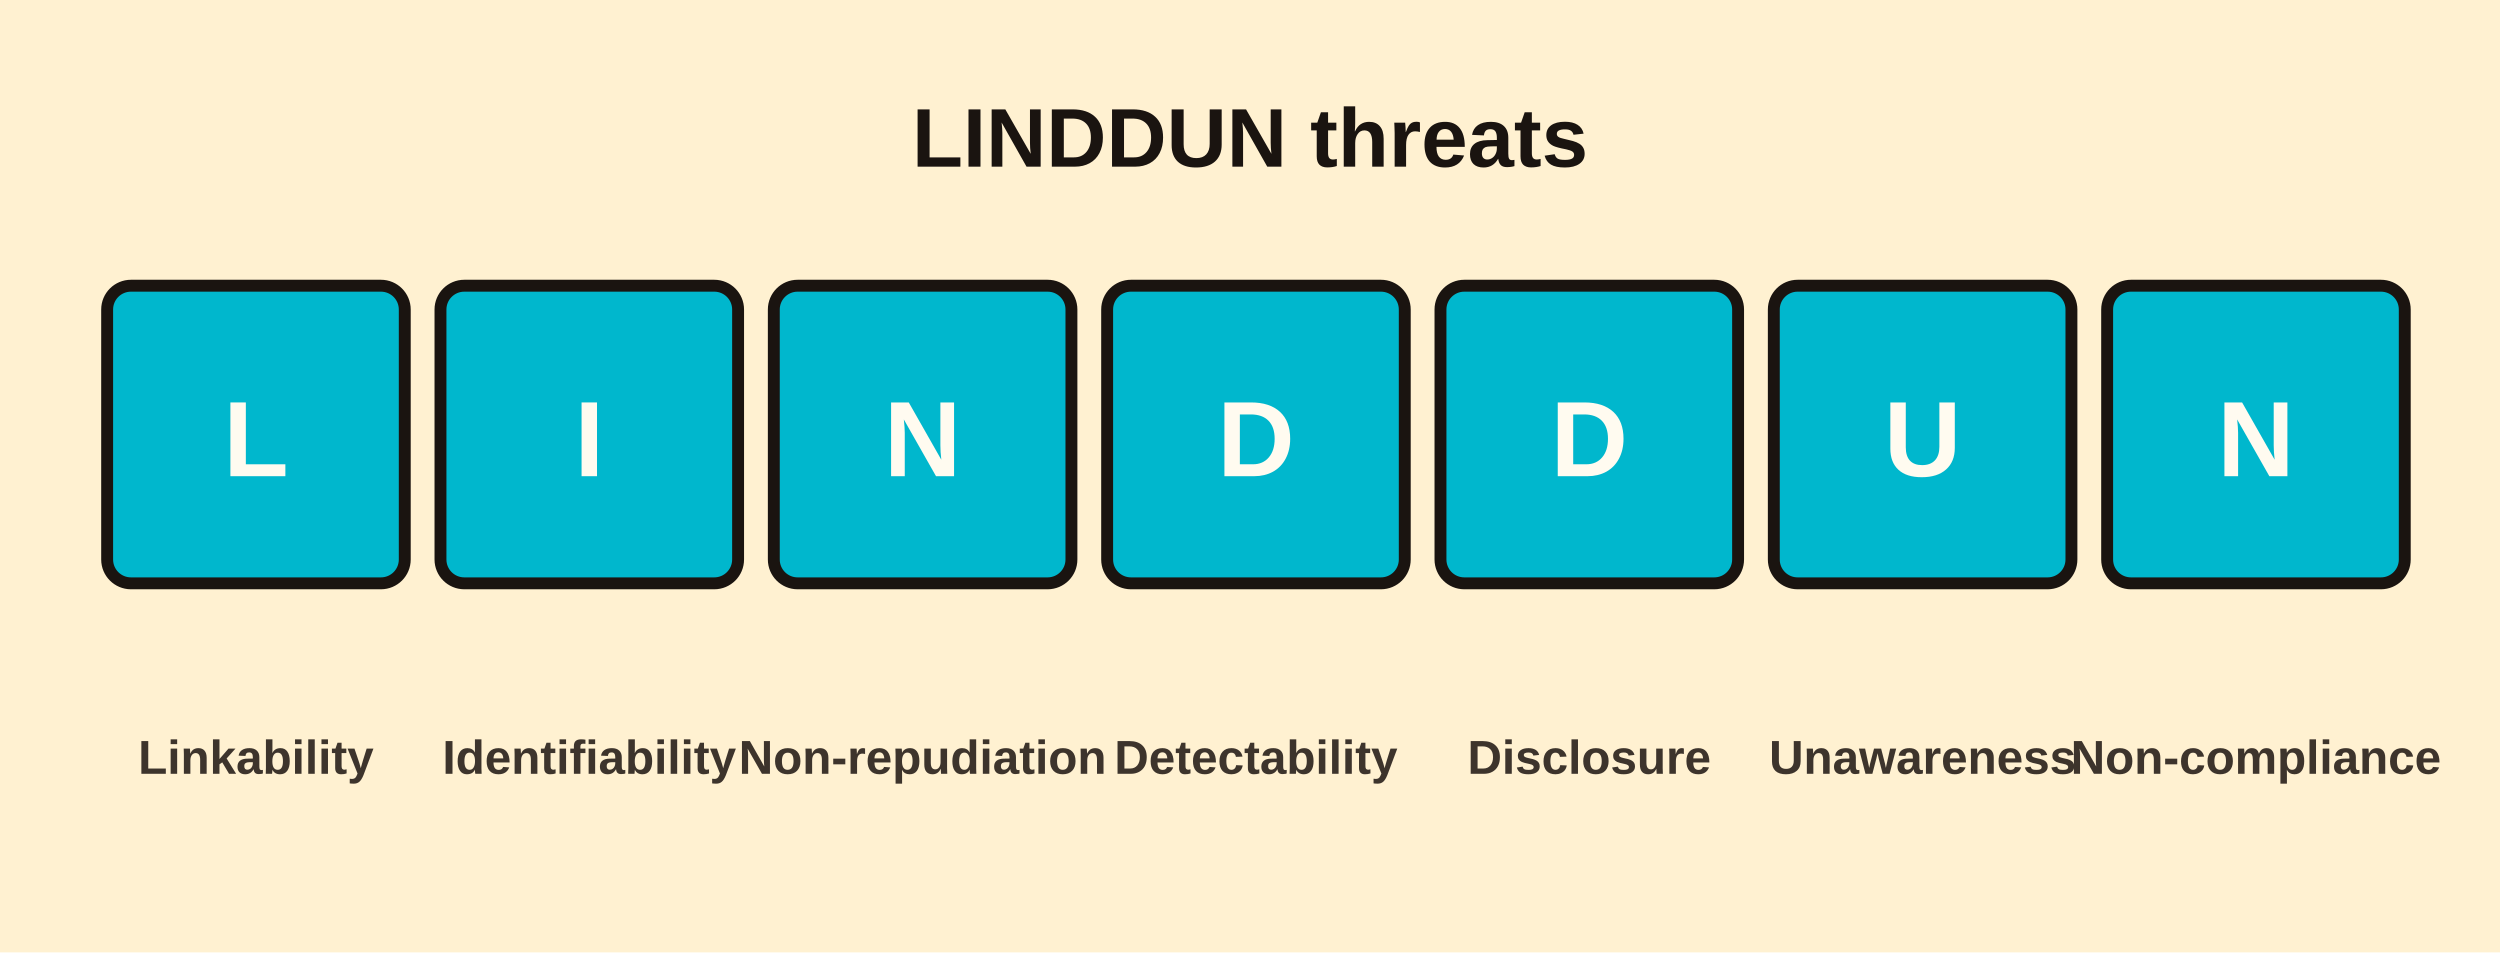
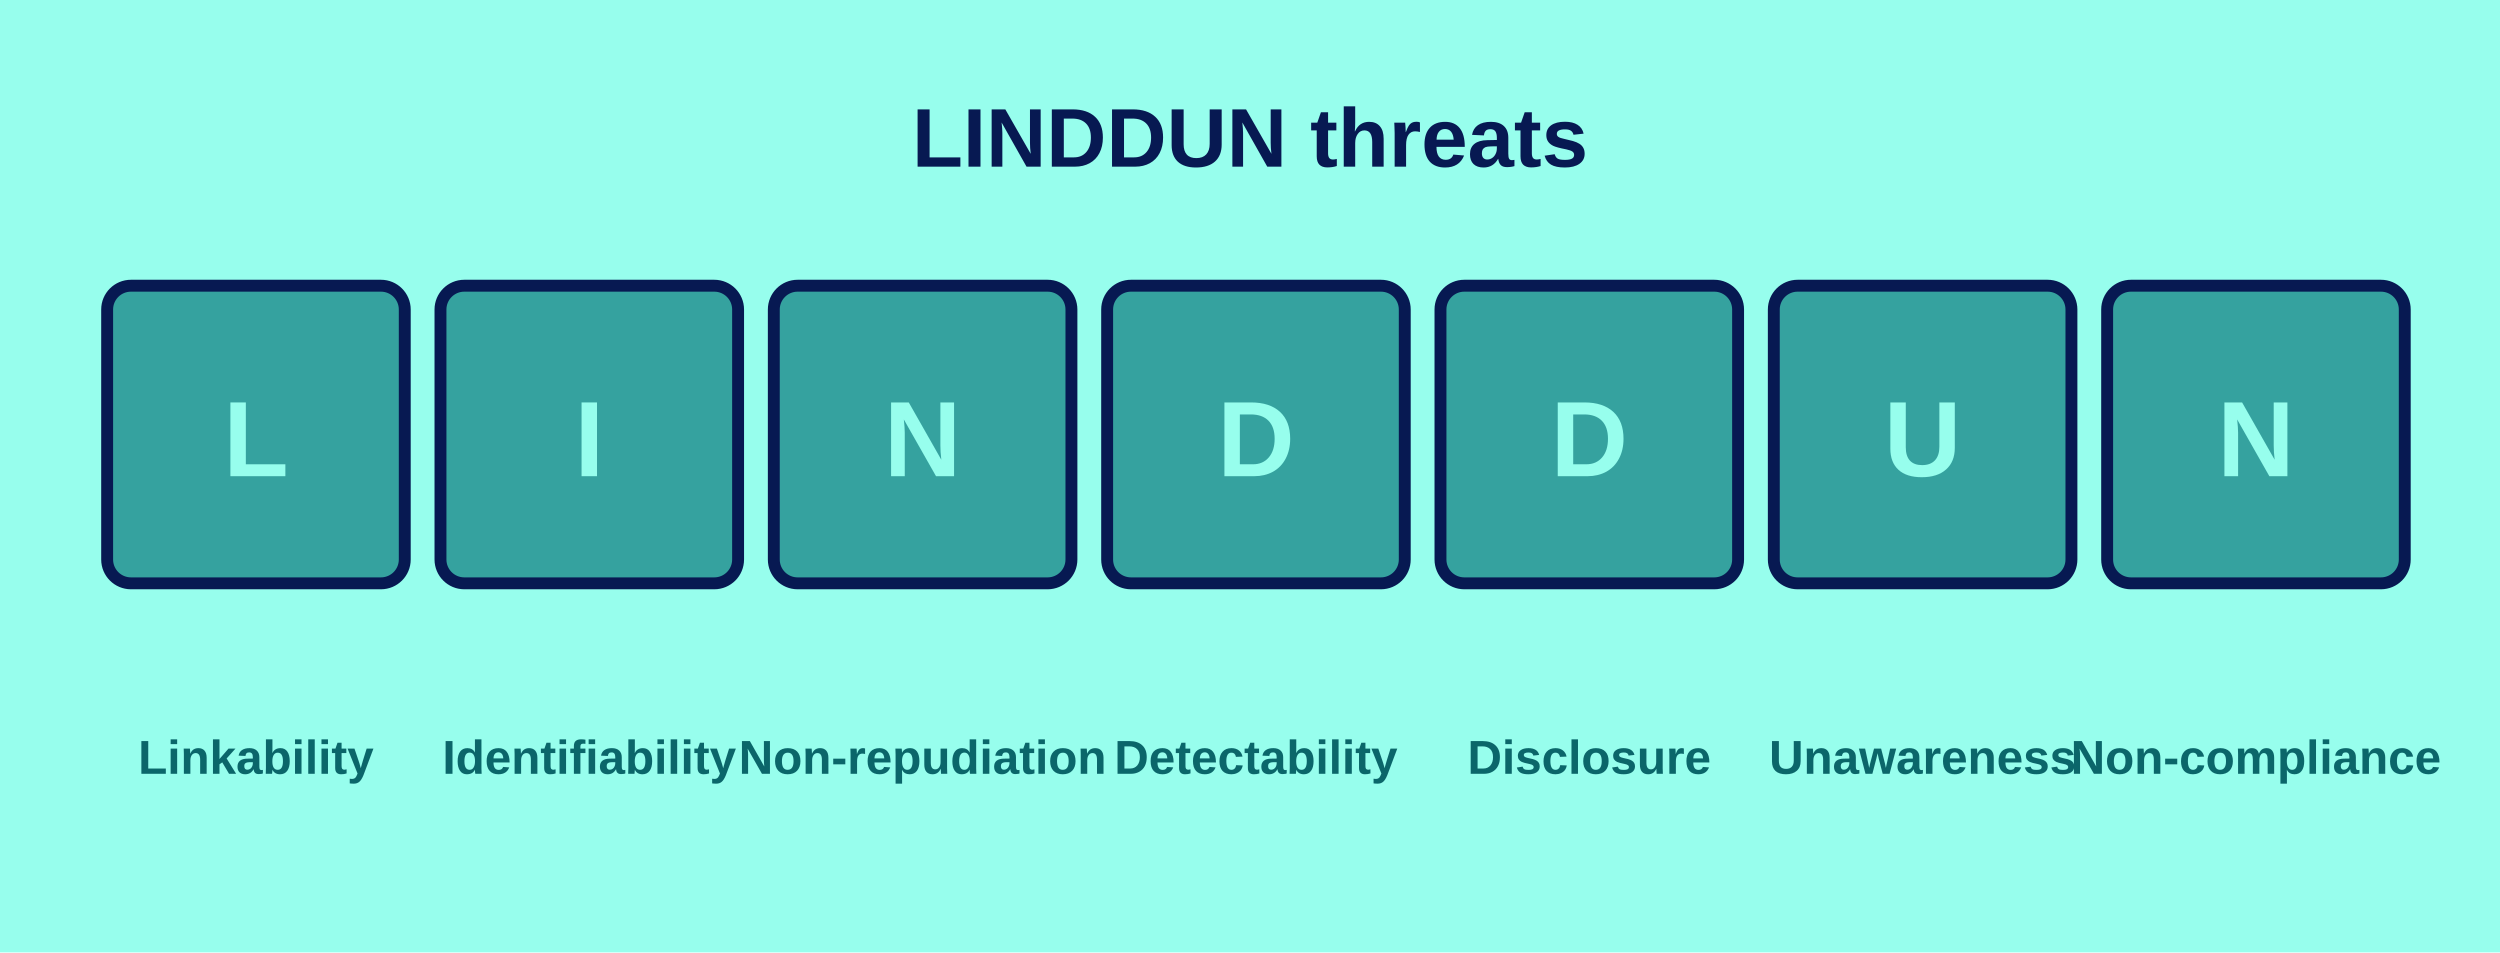
<svg xmlns="http://www.w3.org/2000/svg" viewBox="0 0 420 160" width="420" height="160" role="img">
-   <rect width="420" height="160" fill="#FFF1D1" />
-   <text x="210" y="28" fill="#1A1410" font-size="14" font-weight="700" font-family="Segoe UI, Arial, sans-serif" text-anchor="middle">LINDDUN threats</text>
-   <rect x="18" y="48" width="50" height="50" rx="4" fill="#00B7CD" stroke="#1A1410" stroke-width="2" />
-   <text x="43" y="80" fill="#FFFBF0" font-size="18" font-weight="700" font-family="Segoe UI, Arial, sans-serif" text-anchor="middle">L</text>
-   <text x="43" y="130" fill="#3D342C" font-size="8" font-weight="600" font-family="Segoe UI, Arial, sans-serif" text-anchor="middle">Linkability</text>
-   <rect x="74" y="48" width="50" height="50" rx="4" fill="#00B7CD" stroke="#1A1410" stroke-width="2" />
-   <text x="99" y="80" fill="#FFFBF0" font-size="18" font-weight="700" font-family="Segoe UI, Arial, sans-serif" text-anchor="middle">I</text>
-   <text x="99" y="130" fill="#3D342C" font-size="8" font-weight="600" font-family="Segoe UI, Arial, sans-serif" text-anchor="middle">Identifiability</text>
-   <rect x="130" y="48" width="50" height="50" rx="4" fill="#00B7CD" stroke="#1A1410" stroke-width="2" />
-   <text x="155" y="80" fill="#FFFBF0" font-size="18" font-weight="700" font-family="Segoe UI, Arial, sans-serif" text-anchor="middle">N</text>
-   <text x="155" y="130" fill="#3D342C" font-size="8" font-weight="600" font-family="Segoe UI, Arial, sans-serif" text-anchor="middle">Non-repudiation</text>
-   <rect x="186" y="48" width="50" height="50" rx="4" fill="#00B7CD" stroke="#1A1410" stroke-width="2" />
-   <text x="211" y="80" fill="#FFFBF0" font-size="18" font-weight="700" font-family="Segoe UI, Arial, sans-serif" text-anchor="middle">D</text>
-   <text x="211" y="130" fill="#3D342C" font-size="8" font-weight="600" font-family="Segoe UI, Arial, sans-serif" text-anchor="middle">Detectability</text>
-   <rect x="242" y="48" width="50" height="50" rx="4" fill="#00B7CD" stroke="#1A1410" stroke-width="2" />
-   <text x="267" y="80" fill="#FFFBF0" font-size="18" font-weight="700" font-family="Segoe UI, Arial, sans-serif" text-anchor="middle">D</text>
-   <text x="267" y="130" fill="#3D342C" font-size="8" font-weight="600" font-family="Segoe UI, Arial, sans-serif" text-anchor="middle">Disclosure</text>
-   <rect x="298" y="48" width="50" height="50" rx="4" fill="#00B7CD" stroke="#1A1410" stroke-width="2" />
-   <text x="323" y="80" fill="#FFFBF0" font-size="18" font-weight="700" font-family="Segoe UI, Arial, sans-serif" text-anchor="middle">U</text>
-   <text x="323" y="130" fill="#3D342C" font-size="8" font-weight="600" font-family="Segoe UI, Arial, sans-serif" text-anchor="middle">Unawareness</text>
-   <rect x="354" y="48" width="50" height="50" rx="4" fill="#00B7CD" stroke="#1A1410" stroke-width="2" />
-   <text x="379" y="80" fill="#FFFBF0" font-size="18" font-weight="700" font-family="Segoe UI, Arial, sans-serif" text-anchor="middle">N</text>
-   <text x="379" y="130" fill="#3D342C" font-size="8" font-weight="600" font-family="Segoe UI, Arial, sans-serif" text-anchor="middle">Non-compliance</text>
+   <rect width="420" height="160" fill="#97FEED" />
+   <text x="210" y="28" fill="#071952" font-size="14" font-weight="700" font-family="Segoe UI, Arial, sans-serif" text-anchor="middle">LINDDUN threats</text>
+   <rect x="18" y="48" width="50" height="50" rx="4" fill="#35A29F" stroke="#071952" stroke-width="2" />
+   <text x="43" y="80" fill="#97FEED" font-size="18" font-weight="700" font-family="Segoe UI, Arial, sans-serif" text-anchor="middle">L</text>
+   <text x="43" y="130" fill="#0B666A" font-size="8" font-weight="600" font-family="Segoe UI, Arial, sans-serif" text-anchor="middle">Linkability</text>
+   <rect x="74" y="48" width="50" height="50" rx="4" fill="#35A29F" stroke="#071952" stroke-width="2" />
+   <text x="99" y="80" fill="#97FEED" font-size="18" font-weight="700" font-family="Segoe UI, Arial, sans-serif" text-anchor="middle">I</text>
+   <text x="99" y="130" fill="#0B666A" font-size="8" font-weight="600" font-family="Segoe UI, Arial, sans-serif" text-anchor="middle">Identifiability</text>
+   <rect x="130" y="48" width="50" height="50" rx="4" fill="#35A29F" stroke="#071952" stroke-width="2" />
+   <text x="155" y="80" fill="#97FEED" font-size="18" font-weight="700" font-family="Segoe UI, Arial, sans-serif" text-anchor="middle">N</text>
+   <text x="155" y="130" fill="#0B666A" font-size="8" font-weight="600" font-family="Segoe UI, Arial, sans-serif" text-anchor="middle">Non-repudiation</text>
+   <rect x="186" y="48" width="50" height="50" rx="4" fill="#35A29F" stroke="#071952" stroke-width="2" />
+   <text x="211" y="80" fill="#97FEED" font-size="18" font-weight="700" font-family="Segoe UI, Arial, sans-serif" text-anchor="middle">D</text>
+   <text x="211" y="130" fill="#0B666A" font-size="8" font-weight="600" font-family="Segoe UI, Arial, sans-serif" text-anchor="middle">Detectability</text>
+   <rect x="242" y="48" width="50" height="50" rx="4" fill="#35A29F" stroke="#071952" stroke-width="2" />
+   <text x="267" y="80" fill="#97FEED" font-size="18" font-weight="700" font-family="Segoe UI, Arial, sans-serif" text-anchor="middle">D</text>
+   <text x="267" y="130" fill="#0B666A" font-size="8" font-weight="600" font-family="Segoe UI, Arial, sans-serif" text-anchor="middle">Disclosure</text>
+   <rect x="298" y="48" width="50" height="50" rx="4" fill="#35A29F" stroke="#071952" stroke-width="2" />
+   <text x="323" y="80" fill="#97FEED" font-size="18" font-weight="700" font-family="Segoe UI, Arial, sans-serif" text-anchor="middle">U</text>
+   <text x="323" y="130" fill="#0B666A" font-size="8" font-weight="600" font-family="Segoe UI, Arial, sans-serif" text-anchor="middle">Unawareness</text>
+   <rect x="354" y="48" width="50" height="50" rx="4" fill="#35A29F" stroke="#071952" stroke-width="2" />
+   <text x="379" y="80" fill="#97FEED" font-size="18" font-weight="700" font-family="Segoe UI, Arial, sans-serif" text-anchor="middle">N</text>
+   <text x="379" y="130" fill="#0B666A" font-size="8" font-weight="600" font-family="Segoe UI, Arial, sans-serif" text-anchor="middle">Non-compliance</text>
</svg>
